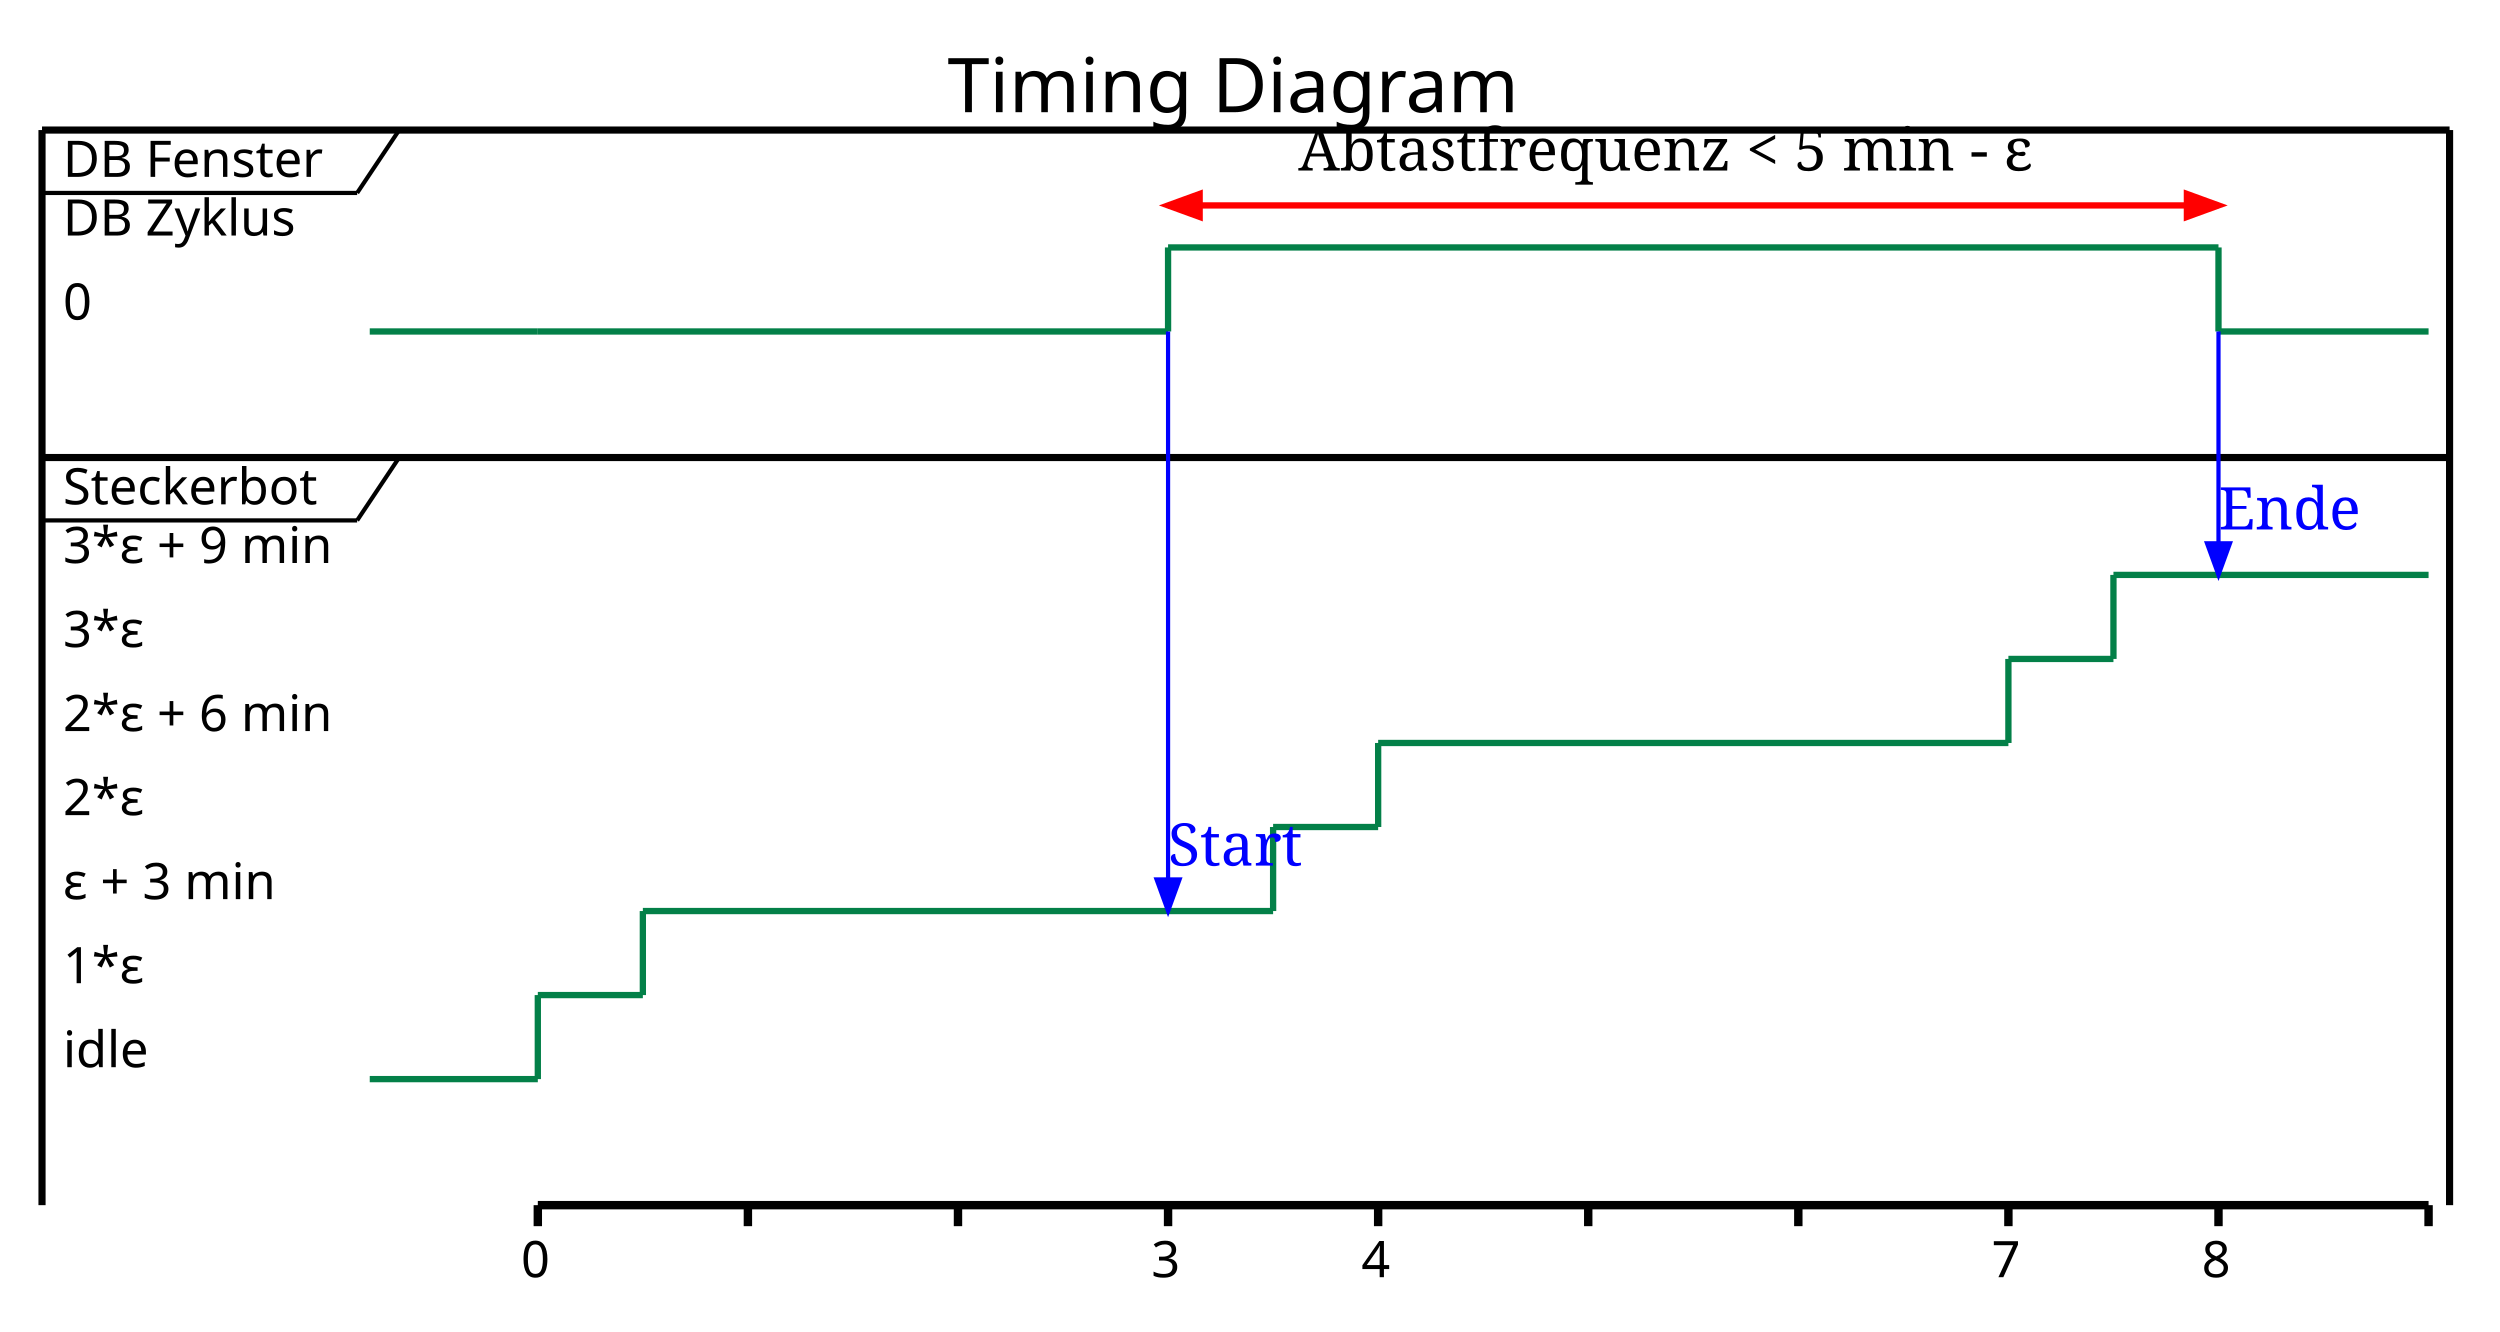
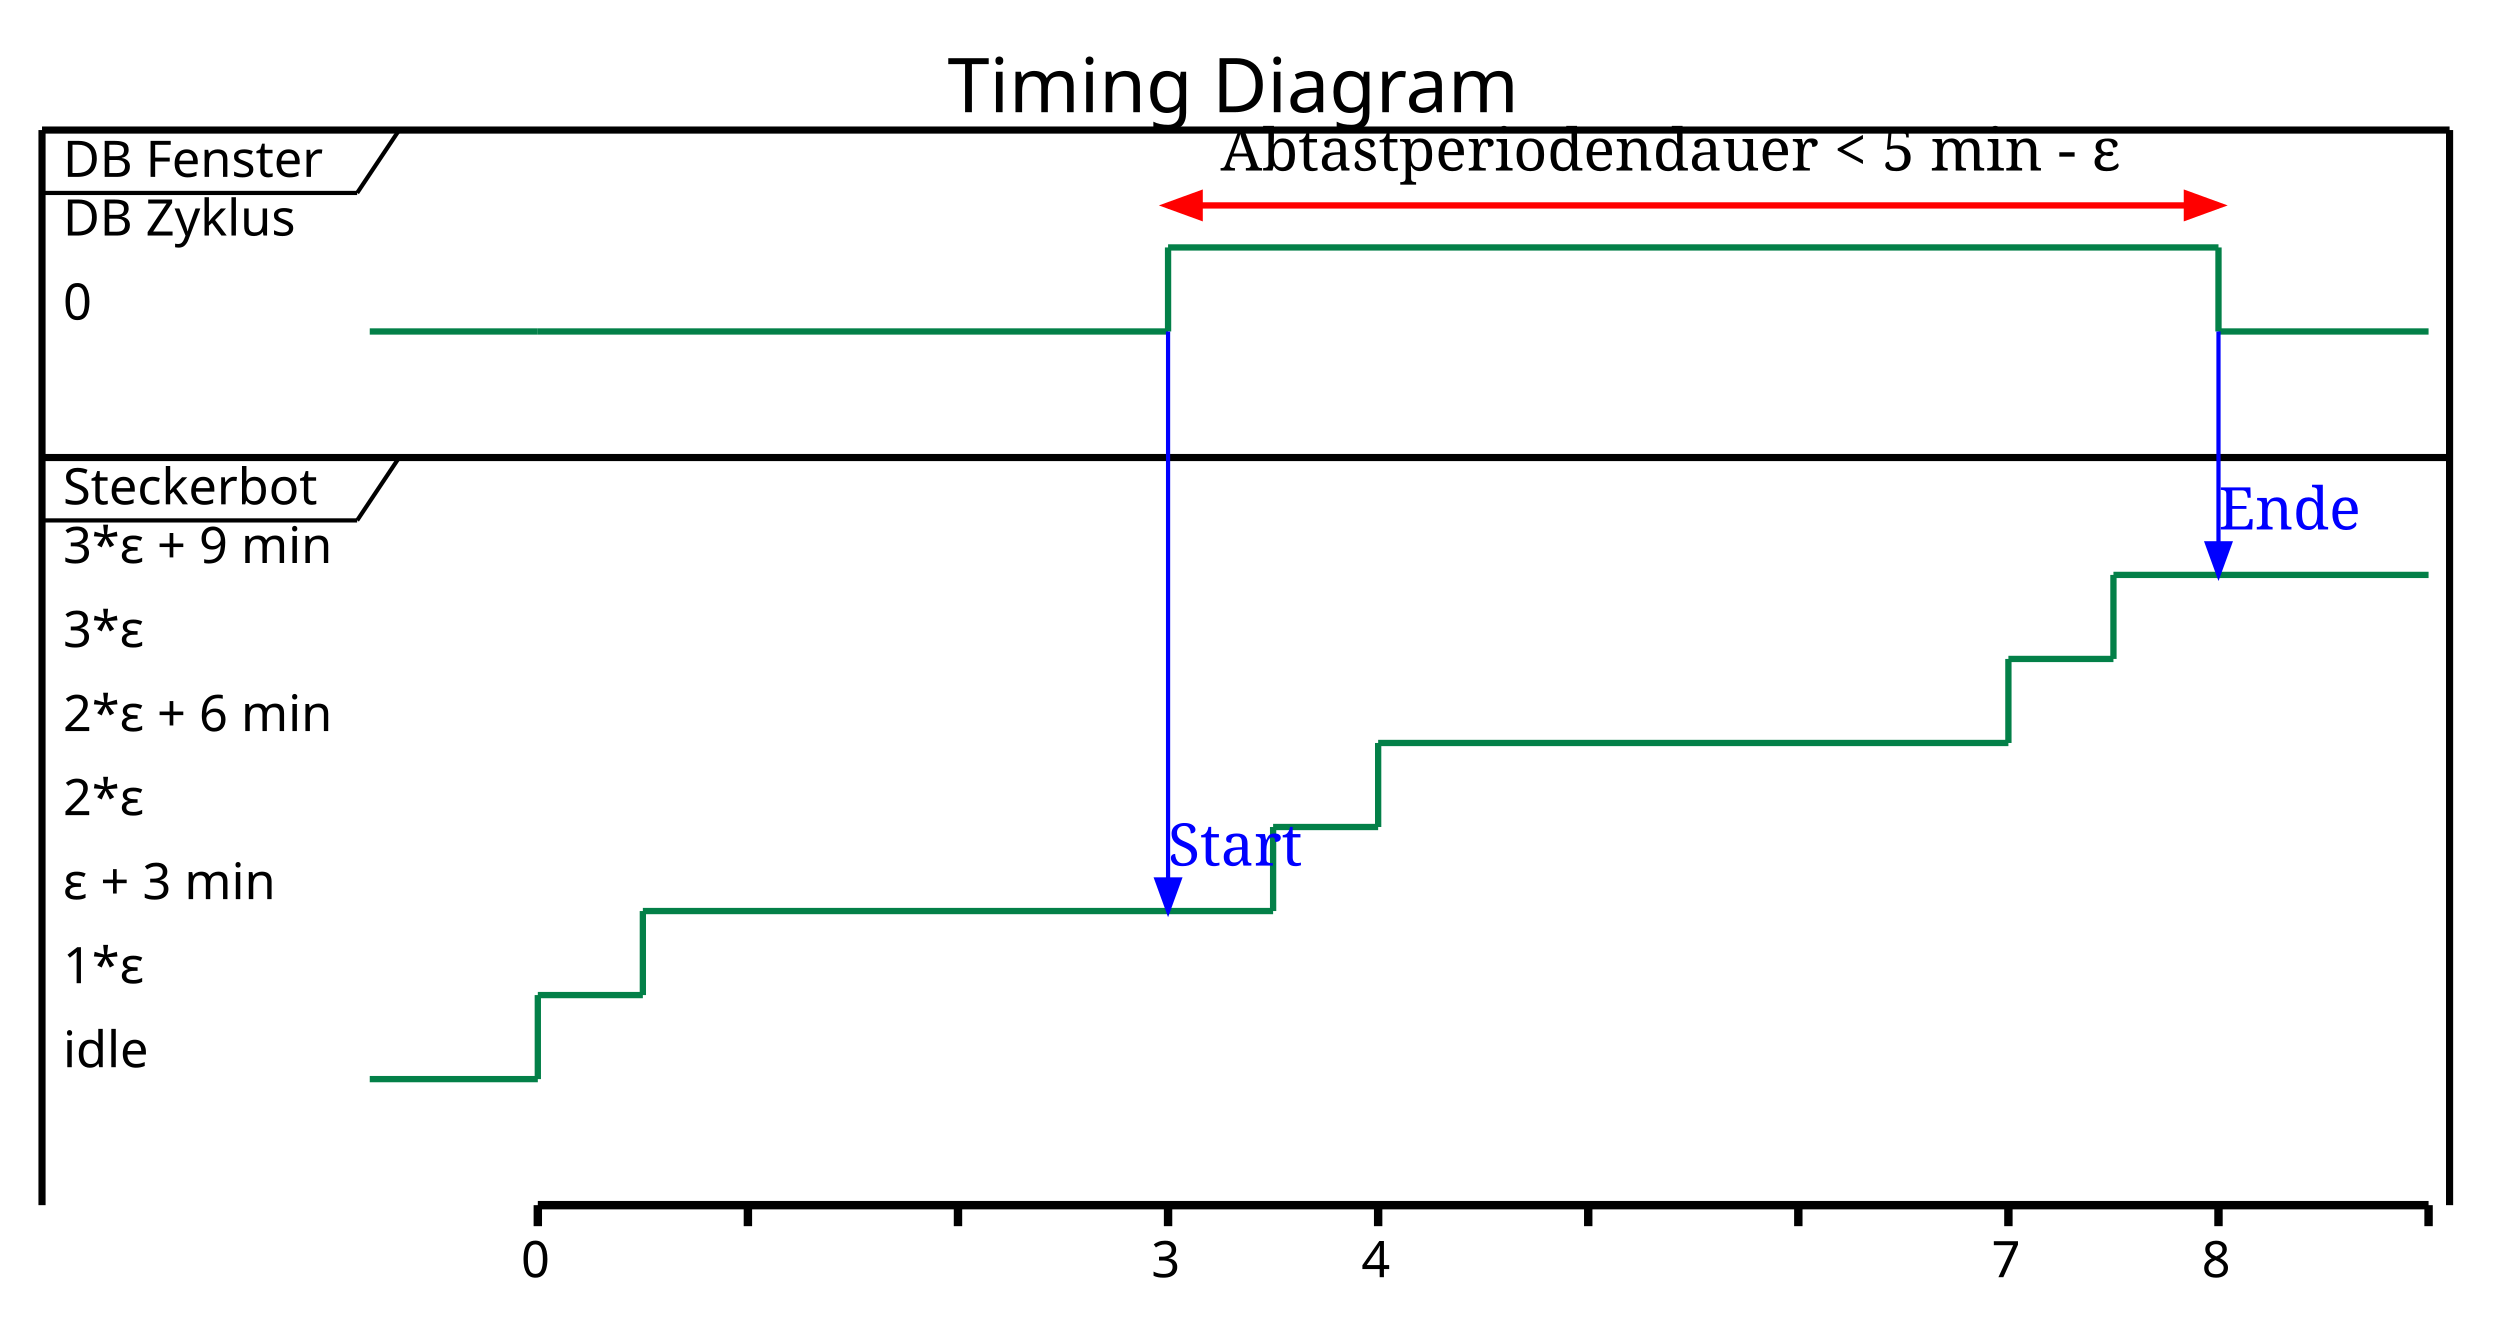
<svg xmlns="http://www.w3.org/2000/svg" contentScriptType="application/ecmascript" contentStyleType="text/css" height="317px" preserveAspectRatio="none" style="width:595px;height:317px;" version="1.1" viewBox="0 0 595 317" width="595px" zoomAndPan="magnify">
  <defs />
  <g>
    <text fill="#000000" font-family="sans-serif" font-size="18" lengthAdjust="spacingAndGlyphs" textLength="142" x="225.5" y="26.708">Timing Diagram</text>
    <line style="stroke: #000000; stroke-width: 1.7;" x1="10" x2="10" y1="30.953" y2="286.828" />
    <line style="stroke: #000000; stroke-width: 1.7;" x1="583" x2="583" y1="30.953" y2="286.828" />
    <text fill="#000000" font-family="sans-serif" font-size="12" lengthAdjust="spacingAndGlyphs" textLength="69" x="15" y="42.092">DB Fenster</text>
    <line style="stroke: #000000; stroke-width: 1.0;" x1="10" x2="85" y1="45.922" y2="45.922" />
    <line style="stroke: #000000; stroke-width: 1.0;" x1="85" x2="95" y1="45.922" y2="30.953" />
    <line style="stroke: #038048; stroke-width: 1.5;" x1="88" x2="128" y1="78.891" y2="78.891" />
    <line style="stroke: #038048; stroke-width: 1.5;" x1="128" x2="278" y1="78.891" y2="78.891" />
    <line style="stroke: #038048; stroke-width: 1.5;" x1="278" x2="528" y1="58.891" y2="58.891" />
    <line style="stroke: #038048; stroke-width: 1.5;" x1="528" x2="578" y1="78.891" y2="78.891" />
    <line style="stroke: #038048; stroke-width: 1.5;" x1="128" x2="128" y1="78.891" y2="78.891" />
    <line style="stroke: #038048; stroke-width: 1.5;" x1="278" x2="278" y1="58.891" y2="78.891" />
    <line style="stroke: #038048; stroke-width: 1.5;" x1="528" x2="528" y1="78.891" y2="58.891" />
    <line style="stroke: #FF0000; stroke-width: 1.5;" x1="278" x2="528" y1="48.891" y2="48.891" />
    <polygon fill="#FF0000" points="285.517,46.154,285.517,51.627,278,48.891" style="stroke: #FF0000; stroke-width: 1.5;" />
    <polygon fill="#FF0000" points="520.482,51.627,520.482,46.154,528,48.891" style="stroke: #FF0000; stroke-width: 1.5;" />
-     <text fill="#000000" font-family="Serif" font-size="14" lengthAdjust="spacingAndGlyphs" textLength="188" x="309" y="40.589">Abtastfrequenz &lt; 5 min - ε</text>
+     <text fill="#000000" font-family="Serif" font-size="14" lengthAdjust="spacingAndGlyphs" textLength="0" x="290.5" y="24.292" />
+     <text fill="#000000" font-family="Serif" font-size="14" lengthAdjust="spacingAndGlyphs" textLength="229" x="290.5" y="40.589">Abtastperiodendauer &lt; 5 min - ε</text>
    <text fill="#000000" font-family="sans-serif" font-size="12" lengthAdjust="spacingAndGlyphs" textLength="8" x="15" y="76.061">0</text>
    <text fill="#000000" font-family="sans-serif" font-size="12" lengthAdjust="spacingAndGlyphs" textLength="61" x="15" y="56.06">DB Zyklus</text>
    <line style="stroke: #000000; stroke-width: 1.7;" x1="10" x2="583" y1="30.953" y2="30.953" />
    <text fill="#000000" font-family="sans-serif" font-size="12" lengthAdjust="spacingAndGlyphs" textLength="69" x="15" y="120.029">Steckerbot</text>
    <line style="stroke: #000000; stroke-width: 1.0;" x1="10" x2="85" y1="123.859" y2="123.859" />
    <line style="stroke: #000000; stroke-width: 1.0;" x1="85" x2="95" y1="123.859" y2="108.891" />
    <line style="stroke: #038048; stroke-width: 1.5;" x1="88" x2="128" y1="256.828" y2="256.828" />
    <line style="stroke: #038048; stroke-width: 1.5;" x1="128" x2="153" y1="236.828" y2="236.828" />
    <line style="stroke: #038048; stroke-width: 1.5;" x1="153" x2="303" y1="216.828" y2="216.828" />
    <line style="stroke: #038048; stroke-width: 1.5;" x1="303" x2="328" y1="196.828" y2="196.828" />
    <line style="stroke: #038048; stroke-width: 1.5;" x1="328" x2="478" y1="176.828" y2="176.828" />
    <line style="stroke: #038048; stroke-width: 1.5;" x1="478" x2="503" y1="156.828" y2="156.828" />
    <line style="stroke: #038048; stroke-width: 1.5;" x1="503" x2="578" y1="136.828" y2="136.828" />
    <line style="stroke: #038048; stroke-width: 1.5;" x1="128" x2="128" y1="236.828" y2="256.828" />
    <line style="stroke: #038048; stroke-width: 1.5;" x1="153" x2="153" y1="216.828" y2="236.828" />
    <line style="stroke: #038048; stroke-width: 1.5;" x1="303" x2="303" y1="196.828" y2="216.828" />
    <line style="stroke: #038048; stroke-width: 1.5;" x1="328" x2="328" y1="176.828" y2="196.828" />
    <line style="stroke: #038048; stroke-width: 1.5;" x1="478" x2="478" y1="156.828" y2="176.828" />
    <line style="stroke: #038048; stroke-width: 1.5;" x1="503" x2="503" y1="136.828" y2="156.828" />
    <text fill="#000000" font-family="sans-serif" font-size="12" lengthAdjust="spacingAndGlyphs" textLength="22" x="15" y="253.998">idle</text>
    <text fill="#000000" font-family="sans-serif" font-size="12" lengthAdjust="spacingAndGlyphs" textLength="21" x="15" y="233.998">1*ε</text>
    <text fill="#000000" font-family="sans-serif" font-size="12" lengthAdjust="spacingAndGlyphs" textLength="59" x="15" y="213.998">ε + 3 min</text>
    <text fill="#000000" font-family="sans-serif" font-size="12" lengthAdjust="spacingAndGlyphs" textLength="21" x="15" y="193.998">2*ε</text>
    <text fill="#000000" font-family="sans-serif" font-size="12" lengthAdjust="spacingAndGlyphs" textLength="73" x="15" y="173.998">2*ε + 6 min</text>
    <text fill="#000000" font-family="sans-serif" font-size="12" lengthAdjust="spacingAndGlyphs" textLength="21" x="15" y="153.998">3*ε</text>
    <text fill="#000000" font-family="sans-serif" font-size="12" lengthAdjust="spacingAndGlyphs" textLength="73" x="15" y="133.998">3*ε + 9 min</text>
    <line style="stroke: #000000; stroke-width: 1.7;" x1="10" x2="583" y1="108.891" y2="108.891" />
    <line style="stroke: #000000; stroke-width: 2.0;" x1="128" x2="128" y1="286.828" y2="291.828" />
    <line style="stroke: #000000; stroke-width: 2.0;" x1="178" x2="178" y1="286.828" y2="291.828" />
    <line style="stroke: #000000; stroke-width: 2.0;" x1="228" x2="228" y1="286.828" y2="291.828" />
    <line style="stroke: #000000; stroke-width: 2.0;" x1="278" x2="278" y1="286.828" y2="291.828" />
    <line style="stroke: #000000; stroke-width: 2.0;" x1="328" x2="328" y1="286.828" y2="291.828" />
    <line style="stroke: #000000; stroke-width: 2.0;" x1="378" x2="378" y1="286.828" y2="291.828" />
    <line style="stroke: #000000; stroke-width: 2.0;" x1="428" x2="428" y1="286.828" y2="291.828" />
    <line style="stroke: #000000; stroke-width: 2.0;" x1="478" x2="478" y1="286.828" y2="291.828" />
    <line style="stroke: #000000; stroke-width: 2.0;" x1="528" x2="528" y1="286.828" y2="291.828" />
    <line style="stroke: #000000; stroke-width: 2.0;" x1="578" x2="578" y1="286.828" y2="291.828" />
    <line style="stroke: #000000; stroke-width: 2.0;" x1="128" x2="578" y1="286.828" y2="286.828" />
    <text fill="#000000" font-family="sans-serif" font-size="12" lengthAdjust="spacingAndGlyphs" textLength="8" x="124" y="303.967">0</text>
    <text fill="#000000" font-family="sans-serif" font-size="12" lengthAdjust="spacingAndGlyphs" textLength="8" x="274" y="303.967">3</text>
    <text fill="#000000" font-family="sans-serif" font-size="12" lengthAdjust="spacingAndGlyphs" textLength="8" x="324" y="303.967">4</text>
    <text fill="#000000" font-family="sans-serif" font-size="12" lengthAdjust="spacingAndGlyphs" textLength="8" x="474" y="303.967">7</text>
    <text fill="#000000" font-family="sans-serif" font-size="12" lengthAdjust="spacingAndGlyphs" textLength="8" x="524" y="303.967">8</text>
    <line style="stroke: #0000FF; stroke-width: 1.0;" x1="278" x2="278" y1="78.891" y2="216.828" />
    <polygon fill="#0000FF" points="275.264,209.311,280.736,209.311,278,216.828" style="stroke: #0000FF; stroke-width: 1.0;" />
    <text fill="#0000FF" font-family="Serif" font-size="14" lengthAdjust="spacingAndGlyphs" textLength="36" x="278" y="206.009">Start</text>
    <line style="stroke: #0000FF; stroke-width: 1.0;" x1="528" x2="528" y1="78.891" y2="136.828" />
    <polygon fill="#0000FF" points="525.264,129.311,530.736,129.311,528,136.828" style="stroke: #0000FF; stroke-width: 1.0;" />
    <text fill="#0000FF" font-family="Serif" font-size="14" lengthAdjust="spacingAndGlyphs" textLength="36" x="528" y="126.009">Ende</text>
  </g>
</svg>
